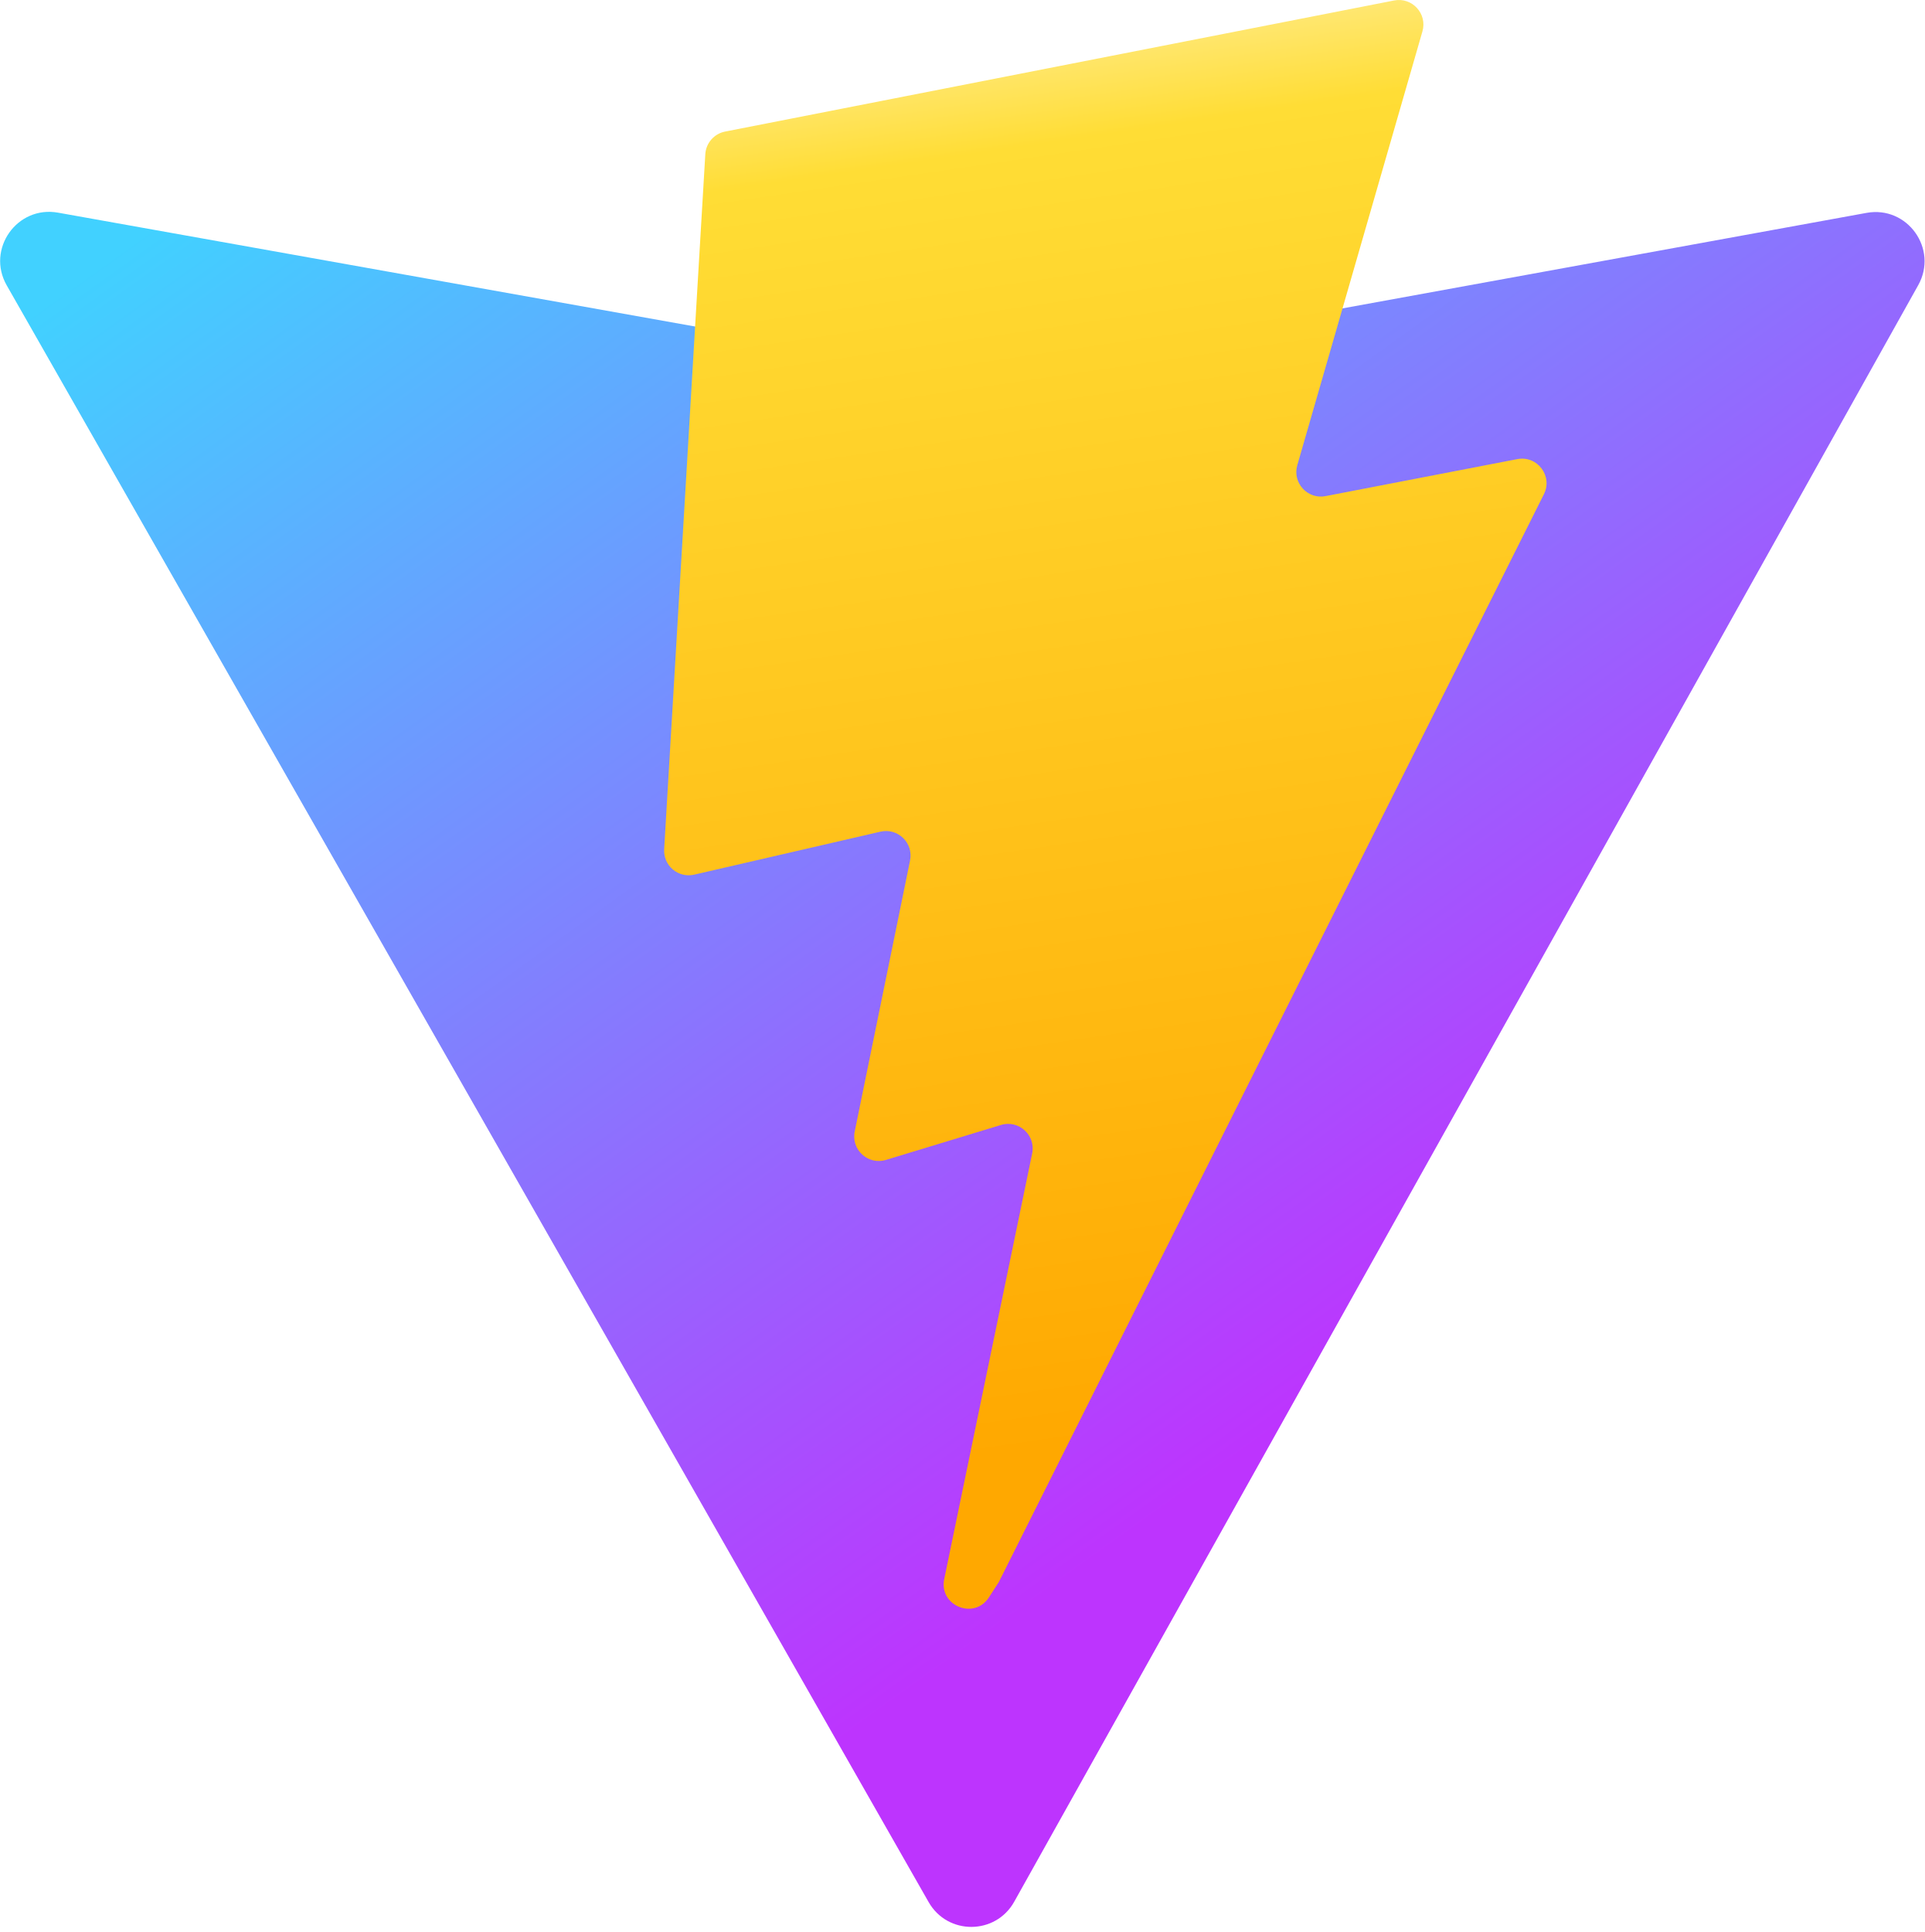
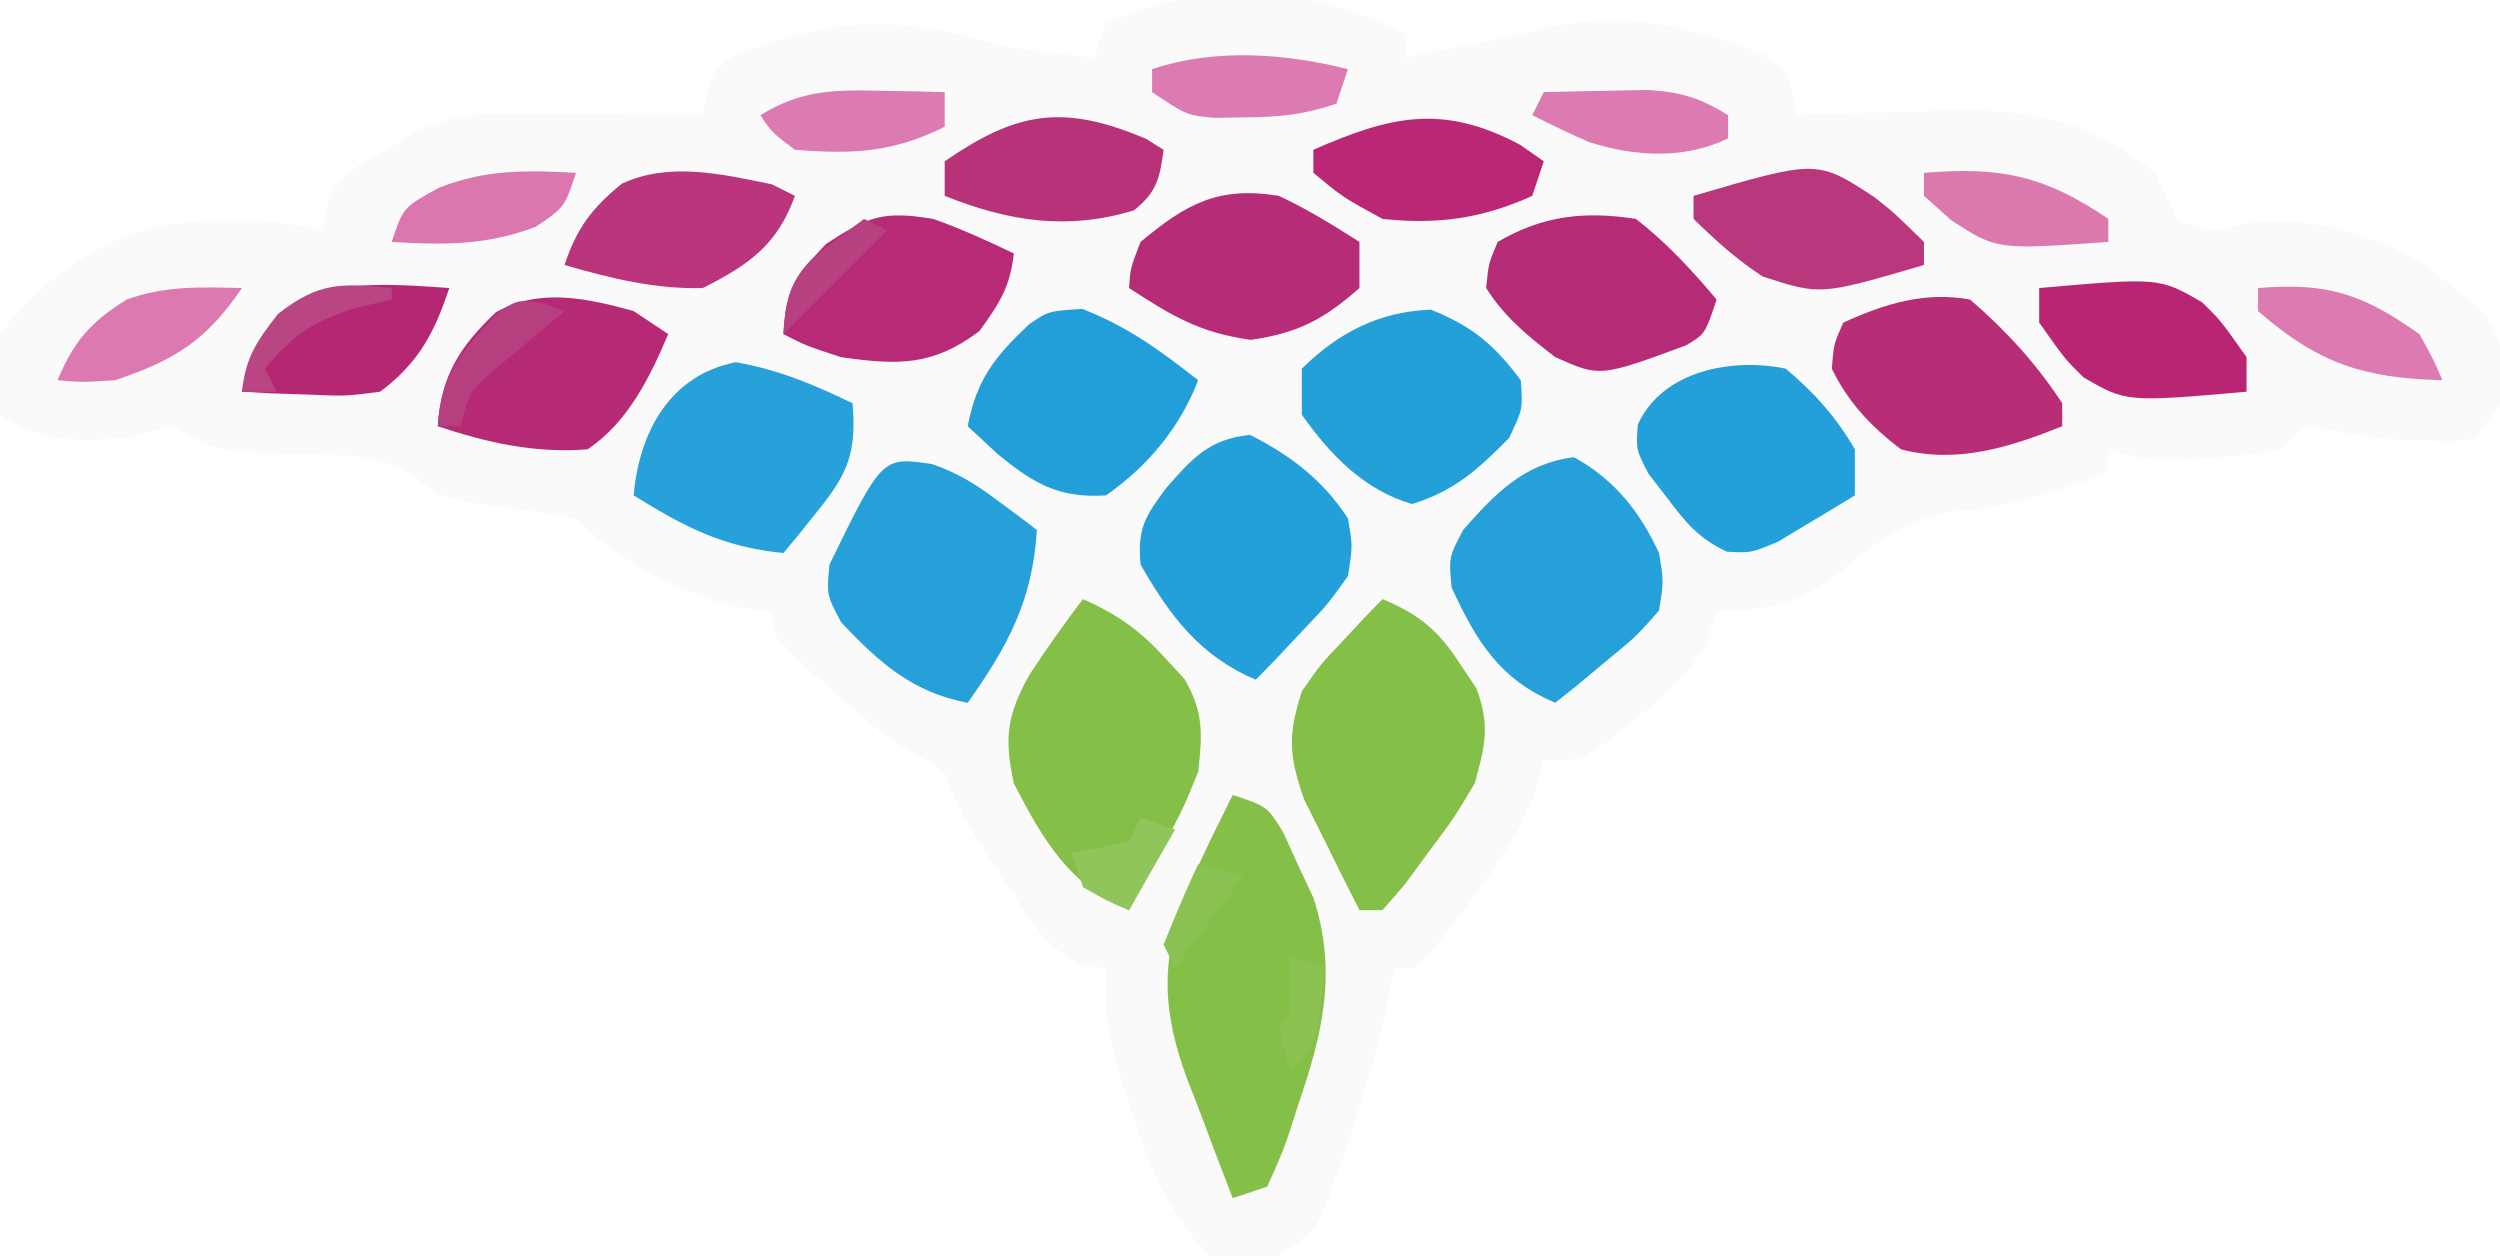
- <svg xmlns="http://www.w3.org/2000/svg" aria-hidden="true" role="img" class="iconify iconify--logos" width="31.88" height="32" preserveAspectRatio="xMidYMid meet" viewBox="0 0 256 257">
-   <defs>
-     <linearGradient id="IconifyId1813088fe1fbc01fb466" x1="-.828%" x2="57.636%" y1="7.652%" y2="78.411%">
-       <stop offset="0%" stop-color="#41D1FF" />
-       <stop offset="100%" stop-color="#BD34FE" />
-     </linearGradient>
-     <linearGradient id="IconifyId1813088fe1fbc01fb467" x1="43.376%" x2="50.316%" y1="2.242%" y2="89.03%">
-       <stop offset="0%" stop-color="#FFEA83" />
-       <stop offset="8.333%" stop-color="#FFDD35" />
-       <stop offset="100%" stop-color="#FFA800" />
-     </linearGradient>
-   </defs>
-   <path fill="url(#IconifyId1813088fe1fbc01fb466)" d="M255.153 37.938L134.897 252.976c-2.483 4.44-8.862 4.466-11.382.048L.875 37.958c-2.746-4.814 1.371-10.646 6.827-9.67l120.385 21.517a6.537 6.537 0 0 0 2.322-.004l117.867-21.483c5.438-.991 9.574 4.796 6.877 9.62Z" />
-   <path fill="url(#IconifyId1813088fe1fbc01fb467)" d="M185.432.063L96.44 17.501a3.268 3.268 0 0 0-2.634 3.014l-5.474 92.456a3.268 3.268 0 0 0 3.997 3.378l24.777-5.718c2.318-.535 4.413 1.507 3.936 3.838l-7.361 36.047c-.495 2.426 1.782 4.5 4.151 3.78l15.304-4.649c2.372-.72 4.652 1.36 4.15 3.788l-11.698 56.621c-.732 3.542 3.979 5.473 5.943 2.437l1.313-2.028l72.516-144.72c1.215-2.423-.88-5.186-3.54-4.672l-25.505 4.922c-2.396.462-4.435-1.77-3.759-4.114l16.646-57.705c.677-2.35-1.37-4.583-3.769-4.113Z" />
+ <svg xmlns="http://www.w3.org/2000/svg" version="1.1" width="217" height="109">
+   <path d="M0 0 C0 0.66 0 1.32 0 2 C1.584 1.689 3.167 1.376 4.75 1.062 C5.632 0.888 6.513 0.714 7.422 0.535 C8.98 0.212 10.532 -0.141 12.07 -0.547 C18.88 -2.146 24.629 -0.755 31.031 1.734 C33 3 33 3 33.623 5.079 C33.747 5.713 33.872 6.347 34 7 C34.929 6.961 34.929 6.961 35.877 6.921 C38.73 6.816 41.583 6.751 44.438 6.688 C45.411 6.646 46.385 6.604 47.389 6.561 C54.243 6.446 59.628 7.497 65 12 C65.668 13.333 66.335 14.666 67 16 C69.909 17.252 69.909 17.252 72.625 16.438 C78.441 15.684 83.24 17.004 88.312 19.875 C89.643 20.927 89.643 20.927 91 22 C91.784 22.619 92.567 23.238 93.375 23.875 C95.563 26.736 95.449 28.48 95 32 C94.34 32.99 93.68 33.98 93 35 C91.047 35.328 91.047 35.328 88.75 35.25 C87.949 35.227 87.149 35.204 86.324 35.18 C84 35 84 35 80.562 34.375 C79.717 34.251 78.871 34.127 78 34 C77.01 34.99 77.01 34.99 76 36 C73.539 36.449 73.539 36.449 70.625 36.688 C69.669 36.774 68.712 36.86 67.727 36.949 C65.232 36.996 63.363 36.745 61 36 C61 36.66 61 37.32 61 38 C56.646 39.602 52.597 41.072 47.938 41.312 C43.365 42.111 41.332 43.698 37.816 46.566 C34.201 49.419 31.56 50 27 50 C26.772 50.736 26.544 51.472 26.309 52.23 C24.733 55.566 22.959 57.054 20.062 59.312 C19.187 60.01 18.312 60.707 17.41 61.426 C15 63 15 63 12 63 C11.763 63.859 11.526 64.717 11.281 65.602 C9.843 69.416 7.964 72.135 5.5 75.375 C4.895 76.193 4.895 76.193 4.277 77.027 C3.239 78.394 2.125 79.703 1 81 C0.34 81 -0.32 81 -1 81 C-1.227 82.196 -1.454 83.392 -1.688 84.625 C-2.662 88.991 -3.977 93.213 -5.438 97.438 C-6.054 99.23 -6.054 99.23 -6.684 101.059 C-8 104 -8 104 -11 106 C-13.938 106.438 -13.938 106.438 -17 106 C-20.604 102.327 -22.231 98.323 -23.75 93.5 C-23.97 92.849 -24.191 92.198 -24.418 91.527 C-25.591 87.92 -26.263 84.794 -26 81 C-26.563 80.966 -27.127 80.933 -27.707 80.898 C-31.207 79.527 -32.704 76.658 -34.688 73.625 C-35.09 73.035 -35.493 72.444 -35.908 71.836 C-37.648 69.248 -39.009 66.972 -40 64 C-41.645 62.965 -43.316 61.971 -45 61 C-46.806 59.521 -48.577 57.998 -50.312 56.438 C-51.196 55.652 -52.079 54.867 -52.988 54.059 C-55 52 -55 52 -55 50 C-56.207 49.907 -56.207 49.907 -57.438 49.812 C-62.881 48.571 -68.028 45.972 -72 42 C-75.007 41.408 -78.015 41.045 -81.055 40.66 C-84 40 -84 40 -85.914 38.469 C-89.007 36.291 -91.766 36.551 -95.5 36.438 C-103.22 36.187 -103.22 36.187 -107 34 C-108.344 34.288 -109.676 34.632 -111 35 C-115.303 35.323 -118.281 35.479 -122 33 C-122.5 29.688 -122.5 29.688 -122 26 C-118.337 21.227 -113.465 17.709 -107.539 16.496 C-102.845 15.939 -98.64 15.901 -94 17 C-93.916 16.395 -93.832 15.791 -93.746 15.168 C-92.776 12.348 -91.617 11.777 -89.062 10.312 C-88.352 9.896 -87.642 9.48 -86.91 9.051 C-83.628 7.245 -81.758 6.881 -77.992 6.902 C-77.006 6.906 -76.02 6.909 -75.004 6.912 C-73.971 6.92 -72.939 6.929 -71.875 6.938 C-70.315 6.944 -70.315 6.944 -68.723 6.951 C-66.148 6.963 -63.574 6.979 -61 7 C-60.876 6.366 -60.753 5.732 -60.625 5.079 C-60 3 -60 3 -57.996 1.734 C-49.437 -1.559 -43.886 -1.697 -35 1 C-32.336 1.428 -29.685 1.717 -27 2 C-26.67 1.01 -26.34 0.02 -26 -1 C-17.733 -4.63 -7.866 -4.391 0 0 Z " fill="#FBFAFB" transform="translate(122,3)" />
+   <path d="M0 0 C3 1 3 1 4.387 3.258 C4.816 4.204 5.245 5.15 5.688 6.125 C6.343 7.521 6.343 7.521 7.012 8.945 C9.089 15.367 7.809 20.725 5.688 26.875 C5.474 27.55 5.261 28.226 5.041 28.922 C4.387 30.867 4.387 30.867 3 34 C1.515 34.495 1.515 34.495 0 35 C-1.041 32.319 -2.057 29.632 -3.062 26.938 C-3.357 26.185 -3.652 25.433 -3.955 24.658 C-6.137 18.728 -6.264 14.481 -4.062 8.418 C-3.712 7.682 -3.361 6.946 -3 6.188 C-2.649 5.439 -2.299 4.69 -1.938 3.918 C-1.298 2.609 -0.652 1.303 0 0 Z " fill="#84BF48" transform="translate(107,69)" />
+   <path d="M0 0 C3.026 1.342 5.047 2.78 7.25 5.25 C7.771 5.812 8.292 6.374 8.828 6.953 C10.484 9.845 10.374 11.704 10 15 C8.688 18.211 8.688 18.211 7 21.375 C6.443 22.435 5.886 23.494 5.312 24.586 C4.879 25.383 4.446 26.179 4 27 C-1.178 24.873 -3.504 20.841 -6 16 C-6.848 12.042 -6.609 10.091 -4.641 6.566 C-3.165 4.314 -1.632 2.142 0 0 Z " fill="#84BF47" transform="translate(94,52)" />
+   <path d="M0 0 C3.277 1.375 4.897 2.763 6.812 5.75 C7.252 6.405 7.692 7.06 8.145 7.734 C9.345 10.915 8.926 12.746 8 16 C6.223 18.992 6.223 18.992 4.062 21.875 C3.352 22.842 2.642 23.809 1.91 24.805 C1.28 25.529 0.649 26.254 0 27 C-0.66 27 -1.32 27 -2 27 C-3.04 24.968 -4.056 22.924 -5.062 20.875 C-5.631 19.738 -6.199 18.601 -6.785 17.43 C-8.14 13.604 -8.223 11.838 -7 8 C-5.371 5.664 -5.371 5.664 -3.438 3.625 C-2.797 2.937 -2.156 2.248 -1.496 1.539 C-0.756 0.777 -0.756 0.777 0 0 Z " fill="#84BF48" transform="translate(120,52)" />
+   <path d="M0 0 C3.499 1.934 5.699 4.689 7.375 8.312 C7.793 10.777 7.793 10.777 7.375 13.312 C5.406 15.551 5.406 15.551 2.875 17.625 C2.04 18.322 1.204 19.02 0.344 19.738 C-0.306 20.258 -0.956 20.777 -1.625 21.312 C-6.454 19.296 -8.478 15.956 -10.625 11.312 C-10.875 8.688 -10.875 8.688 -9.625 6.312 C-6.835 3.136 -4.3 0.512 0 0 Z " fill="#26A0D9" transform="translate(136.625,39.6875)" />
+   <path d="M0 0 C2.313 0.792 3.908 1.822 5.859 3.285 C6.78 3.968 6.78 3.968 7.719 4.664 C8.178 5.013 8.637 5.363 9.109 5.723 C8.724 11.887 6.639 15.709 3.109 20.723 C-1.681 19.834 -4.615 17.211 -7.891 13.723 C-9.141 11.348 -9.141 11.348 -8.891 8.723 C-4.319 -0.634 -4.319 -0.634 0 0 Z " fill="#25A0D9" transform="translate(80.89062,40.27734)" />
+   <path d="M0 0 C3.471 1.735 6.382 3.96 8.5 7.25 C8.918 9.652 8.918 9.652 8.5 12.25 C6.75 14.707 6.75 14.707 4.5 17.062 C3.757 17.853 3.015 18.643 2.25 19.457 C1.673 20.049 1.095 20.64 0.5 21.25 C-4.335 19.196 -6.936 15.744 -9.5 11.25 C-9.797 8.129 -9.088 7.036 -7.25 4.578 C-4.962 1.981 -3.516 0.352 0 0 Z " fill="#23A0D9" transform="translate(108.5,37.75)" />
+   <path d="M0 0 C3.768 0.678 6.676 1.907 10.125 3.562 C10.478 7.76 9.767 9.628 7.125 12.875 C6.568 13.572 6.011 14.27 5.438 14.988 C5.004 15.508 4.571 16.027 4.125 16.562 C-1.156 16.047 -4.447 14.308 -8.875 11.562 C-8.387 6.036 -5.713 1.118 0 0 Z " fill="#26A1D9" transform="translate(63.875,31.4375)" />
+   <path d="M0 0 C3.609 1.444 5.481 3.017 7.812 6.125 C8 8.625 8 8.625 6.812 11.125 C4.145 13.853 2.049 15.745 -1.625 16.875 C-5.786 15.657 -8.713 12.633 -11.188 9.125 C-11.188 7.805 -11.188 6.485 -11.188 5.125 C-7.995 1.973 -4.466 0.175 0 0 Z " fill="#24A0D9" transform="translate(124.1875,26.875)" />
+   <path d="M0 0 C2.443 2.041 4.415 4.235 6 7 C6 8.32 6 9.64 6 11 C4.592 11.869 3.174 12.72 1.75 13.562 C0.961 14.038 0.172 14.514 -0.641 15.004 C-3 16 -3 16 -5.09 15.891 C-7.563 14.738 -8.683 13.366 -10.312 11.188 C-10.845 10.5 -11.377 9.813 -11.926 9.105 C-13 7 -13 7 -12.836 4.848 C-10.706 0.139 -4.606 -0.96 0 0 Z " fill="#23A0D9" transform="translate(155,32)" />
+   <path d="M0 0 C3.935 1.526 6.735 3.592 10.062 6.188 C8.471 10.326 5.678 13.657 2.062 16.188 C-2.061 16.445 -4.225 15.148 -7.312 12.625 C-8.179 11.821 -9.045 11.016 -9.938 10.188 C-9.189 6.148 -7.56 4.104 -4.609 1.336 C-2.938 0.188 -2.938 0.188 0 0 Z " fill="#229FD9" transform="translate(93.9375,26.8125)" />
+   <path d="M0 0 C0.99 0.66 1.98 1.32 3 2 C1.396 5.792 -0.521 9.675 -4 12 C-8.552 12.364 -12.699 11.434 -17 10 C-16.743 5.625 -15.051 3.034 -11.953 0.102 C-8.172 -2.031 -4.036 -1.112 0 0 Z " fill="#B62A75" transform="translate(55,27)" />
+   <path d="M0 0 C3.102 2.659 5.758 5.579 8 9 C8 9.66 8 10.32 8 11 C3.442 12.823 -1.143 14.279 -6 13 C-8.583 11.04 -10.578 8.927 -12 6 C-11.824 3.844 -11.824 3.844 -11 2 C-7.377 0.353 -3.952 -0.709 0 0 Z " fill="#B72D76" transform="translate(171,26)" />
+   <path d="M0 0 C2.431 0.864 4.666 1.88 7 3 C6.675 5.928 5.76 7.33 4 9.75 C-0.058 12.793 -3.088 12.702 -8 12 C-11.062 11 -11.062 11 -13 10 C-12.782 6.191 -12.006 5.006 -9.312 2.188 C-5.612 -0.256 -4.316 -0.705 0 0 Z " fill="#B72A75" transform="translate(81,19)" />
+   <path d="M0 0 C2.653 2.073 4.839 4.426 7 7 C6 10 6 10 4.328 10.984 C-3.129 13.732 -3.129 13.732 -7 12 C-9.317 10.236 -11.453 8.483 -13 6 C-12.797 3.879 -12.797 3.879 -12 2 C-8.088 -0.301 -4.444 -0.69 0 0 Z " fill="#B62B75" transform="translate(142,19)" />
+   <path d="M0 0 C2.49 1.167 4.673 2.511 7 4 C7 5.32 7 6.64 7 8 C3.874 10.745 1.691 11.9 -2.438 12.5 C-6.864 11.879 -9.28 10.429 -13 8 C-12.875 6.25 -12.875 6.25 -12 4 C-8.005 0.655 -5.208 -0.85 0 0 Z " fill="#B62C76" transform="translate(111,17)" />
+   <path d="M0 0 C1.672 1.32 1.672 1.32 4.297 3.883 C4.297 4.543 4.297 5.203 4.297 5.883 C-4.691 8.517 -4.691 8.517 -9.703 6.883 C-11.998 5.378 -13.716 3.823 -15.703 1.883 C-15.703 1.223 -15.703 0.563 -15.703 -0.117 C-4.973 -3.262 -4.973 -3.262 0 0 Z " fill="#B9377C" transform="translate(162.7031,17.11719)" />
+   <path d="M0 0 C0.66 0.33 1.32 0.66 2 1 C0.483 5.249 -2.03 7.015 -6 9 C-10.082 9.126 -14.094 8.139 -18 7 C-16.932 3.795 -15.64 2.077 -13.023 -0.055 C-8.914 -1.974 -4.31 -0.887 0 0 Z " fill="#BA357C" transform="translate(67,16)" />
+   <path d="M0 0 C0.495 0.309 0.99 0.619 1.5 0.938 C1.17 3.412 0.92 4.601 -1.062 6.188 C-6.852 7.969 -11.983 7.144 -17.5 4.938 C-17.5 3.947 -17.5 2.958 -17.5 1.938 C-11.243 -2.364 -7.252 -3.082 0 0 Z " fill="#B73279" transform="translate(99.5,12.0625)" />
+   <path d="M0 0 C0.681 0.474 1.361 0.949 2.062 1.438 C1.732 2.428 1.403 3.417 1.062 4.438 C-3.314 6.417 -7.173 6.948 -11.938 6.438 C-15.375 4.562 -15.375 4.562 -17.938 2.438 C-17.938 1.778 -17.938 1.117 -17.938 0.438 C-11.301 -2.473 -6.757 -3.594 0 0 Z " fill="#BA2875" transform="translate(131.9375,12.5625)" />
+   <path d="M0 0 C-1.305 3.915 -2.668 6.495 -6 9 C-9.016 9.391 -9.016 9.391 -12.25 9.25 C-13.328 9.214 -14.405 9.178 -15.516 9.141 C-16.745 9.071 -16.745 9.071 -18 9 C-15.88 -1.022 -8.699 -0.624 0 0 Z " fill="#B62773" transform="translate(39,25)" />
+   <path d="M0 0 C10.422 -0.911 10.422 -0.911 14.133 1.23 C15.75 2.812 15.75 2.812 18 6 C18 6.99 18 7.98 18 9 C7.578 9.911 7.578 9.911 3.867 7.77 C2.25 6.188 2.25 6.188 0 3 C0 2.01 0 1.02 0 0 Z " fill="#B92573" transform="translate(177,25)" />
+   <path d="M0 0 C6.655 -0.543 10.458 0.227 16 4 C16 4.66 16 5.32 16 6 C6.324 6.688 6.324 6.688 2.375 4.125 C1.591 3.424 0.807 2.723 0 2 C0 1.34 0 0.68 0 0 Z " fill="#DB79AF" transform="translate(167,15)" />
+   <path d="M0 0 C-0.33 0.99 -0.66 1.98 -1 3 C-3.927 3.976 -5.947 4.165 -9 4.188 C-10.299 4.209 -10.299 4.209 -11.625 4.23 C-14 4 -14 4 -17 2 C-17 1.34 -17 0.68 -17 0 C-11.54 -1.82 -5.51 -1.377 0 0 Z " fill="#DC7BB1" transform="translate(117,6)" />
+   <path d="M0 0 C-3.051 4.515 -5.844 6.281 -11 8 C-13.938 8.188 -13.938 8.188 -16 8 C-14.604 4.627 -13.108 2.92 -10 1 C-6.692 -0.213 -3.495 -0.079 0 0 Z " fill="#DC79B0" transform="translate(21,25)" />
+   <path d="M0 0 C6.123 -0.5 9.108 0.546 14 4 C15.199 6.141 15.199 6.141 16 8 C9.142 7.829 5.205 6.541 0 2 C0 1.34 0 0.68 0 0 Z " fill="#DC7AB1" transform="translate(196,25)" />
+   <path d="M0 0 C-1 3 -1 3 -3.5 4.688 C-7.826 6.31 -11.441 6.274 -16 6 C-15 3 -15 3 -11.938 1.312 C-7.868 -0.309 -4.34 -0.228 0 0 Z " fill="#DB76AF" transform="translate(50,15)" />
+   <path d="M0 0 C1.916 -0.054 3.833 -0.093 5.75 -0.125 C7.351 -0.16 7.351 -0.16 8.984 -0.195 C11.925 -0.005 13.524 0.473 16 2 C16 2.66 16 3.32 16 4 C12.269 5.866 7.825 5.589 3.918 4.328 C2.253 3.609 0.622 2.811 -1 2 C-0.67 1.34 -0.34 0.68 0 0 Z " fill="#DC7AB1" transform="translate(134,8)" />
+   <path d="M0 0 C1.078 0.018 2.155 0.036 3.266 0.055 C4.495 0.089 4.495 0.089 5.75 0.125 C5.75 1.115 5.75 2.105 5.75 3.125 C1.228 5.386 -2.288 5.525 -7.25 5.125 C-9.25 3.625 -9.25 3.625 -10.25 2.125 C-6.773 -0.018 -4.038 -0.088 0 0 Z " fill="#DC7BB1" transform="translate(76.25,7.875)" />
+   <path d="M0 0 C0.594 0.219 1.189 0.438 1.801 0.664 C1.235 1.135 0.669 1.605 0.086 2.09 C-1.014 3.024 -1.014 3.024 -2.137 3.977 C-3.233 4.899 -3.233 4.899 -4.352 5.84 C-6.437 7.624 -6.437 7.624 -7.199 10.664 C-7.859 10.664 -8.519 10.664 -9.199 10.664 C-8.928 6.056 -6.915 3.884 -3.867 0.703 C-2.199 -0.336 -2.199 -0.336 0 0 Z " fill="#B63F7F" transform="translate(47.19922,26.33594)" />
+   <path d="M0 0 C0.99 0.33 1.98 0.66 3 1 C1.68 3.31 0.36 5.62 -1 8 C-2.938 7.188 -2.938 7.188 -5 6 C-5.33 5.01 -5.66 4.02 -6 3 C-5.196 2.876 -4.391 2.752 -3.562 2.625 C-2.717 2.419 -1.871 2.212 -1 2 C-0.67 1.34 -0.34 0.68 0 0 Z " fill="#90C55B" transform="translate(99,71)" />
+   <path d="M0 0 C0 0.33 0 0.66 0 1 C-1.073 1.248 -2.145 1.495 -3.25 1.75 C-6.996 2.999 -8.521 4.025 -11 7 C-10.67 7.66 -10.34 8.32 -10 9 C-10.99 9 -11.98 9 -13 9 C-12.666 5.994 -11.761 4.691 -9.875 2.25 C-6.329 -0.525 -4.394 -0.431 0 0 Z " fill="#B94683" transform="translate(34,25)" />
+   <path d="M0 0 C0.66 0.33 1.32 0.66 2 1 C-1 4 -4 7 -7 10 C-6.845 7.291 -6.518 5.534 -4.598 3.555 C-3.102 2.323 -1.554 1.157 0 0 Z " fill="#B74080" transform="translate(75,19)" />
+   <path d="M0 0 C0.99 0.33 1.98 0.66 3 1 C2.25 7.75 2.25 7.75 0 10 C-0.562 8.062 -0.562 8.062 -1 6 C-0.67 5.67 -0.34 5.34 0 5 C0.041 3.334 0.043 1.666 0 0 Z " fill="#8BC252" transform="translate(112,83)" />
+   <path d="M0 0 C1.32 0.33 2.64 0.66 4 1 C1.03 4.96 1.03 4.96 -2 9 C-2.33 8.34 -2.66 7.68 -3 7 C-2.064 4.64 -1.067 2.304 0 0 Z " fill="#8AC251" transform="translate(104,75)" />
</svg>
